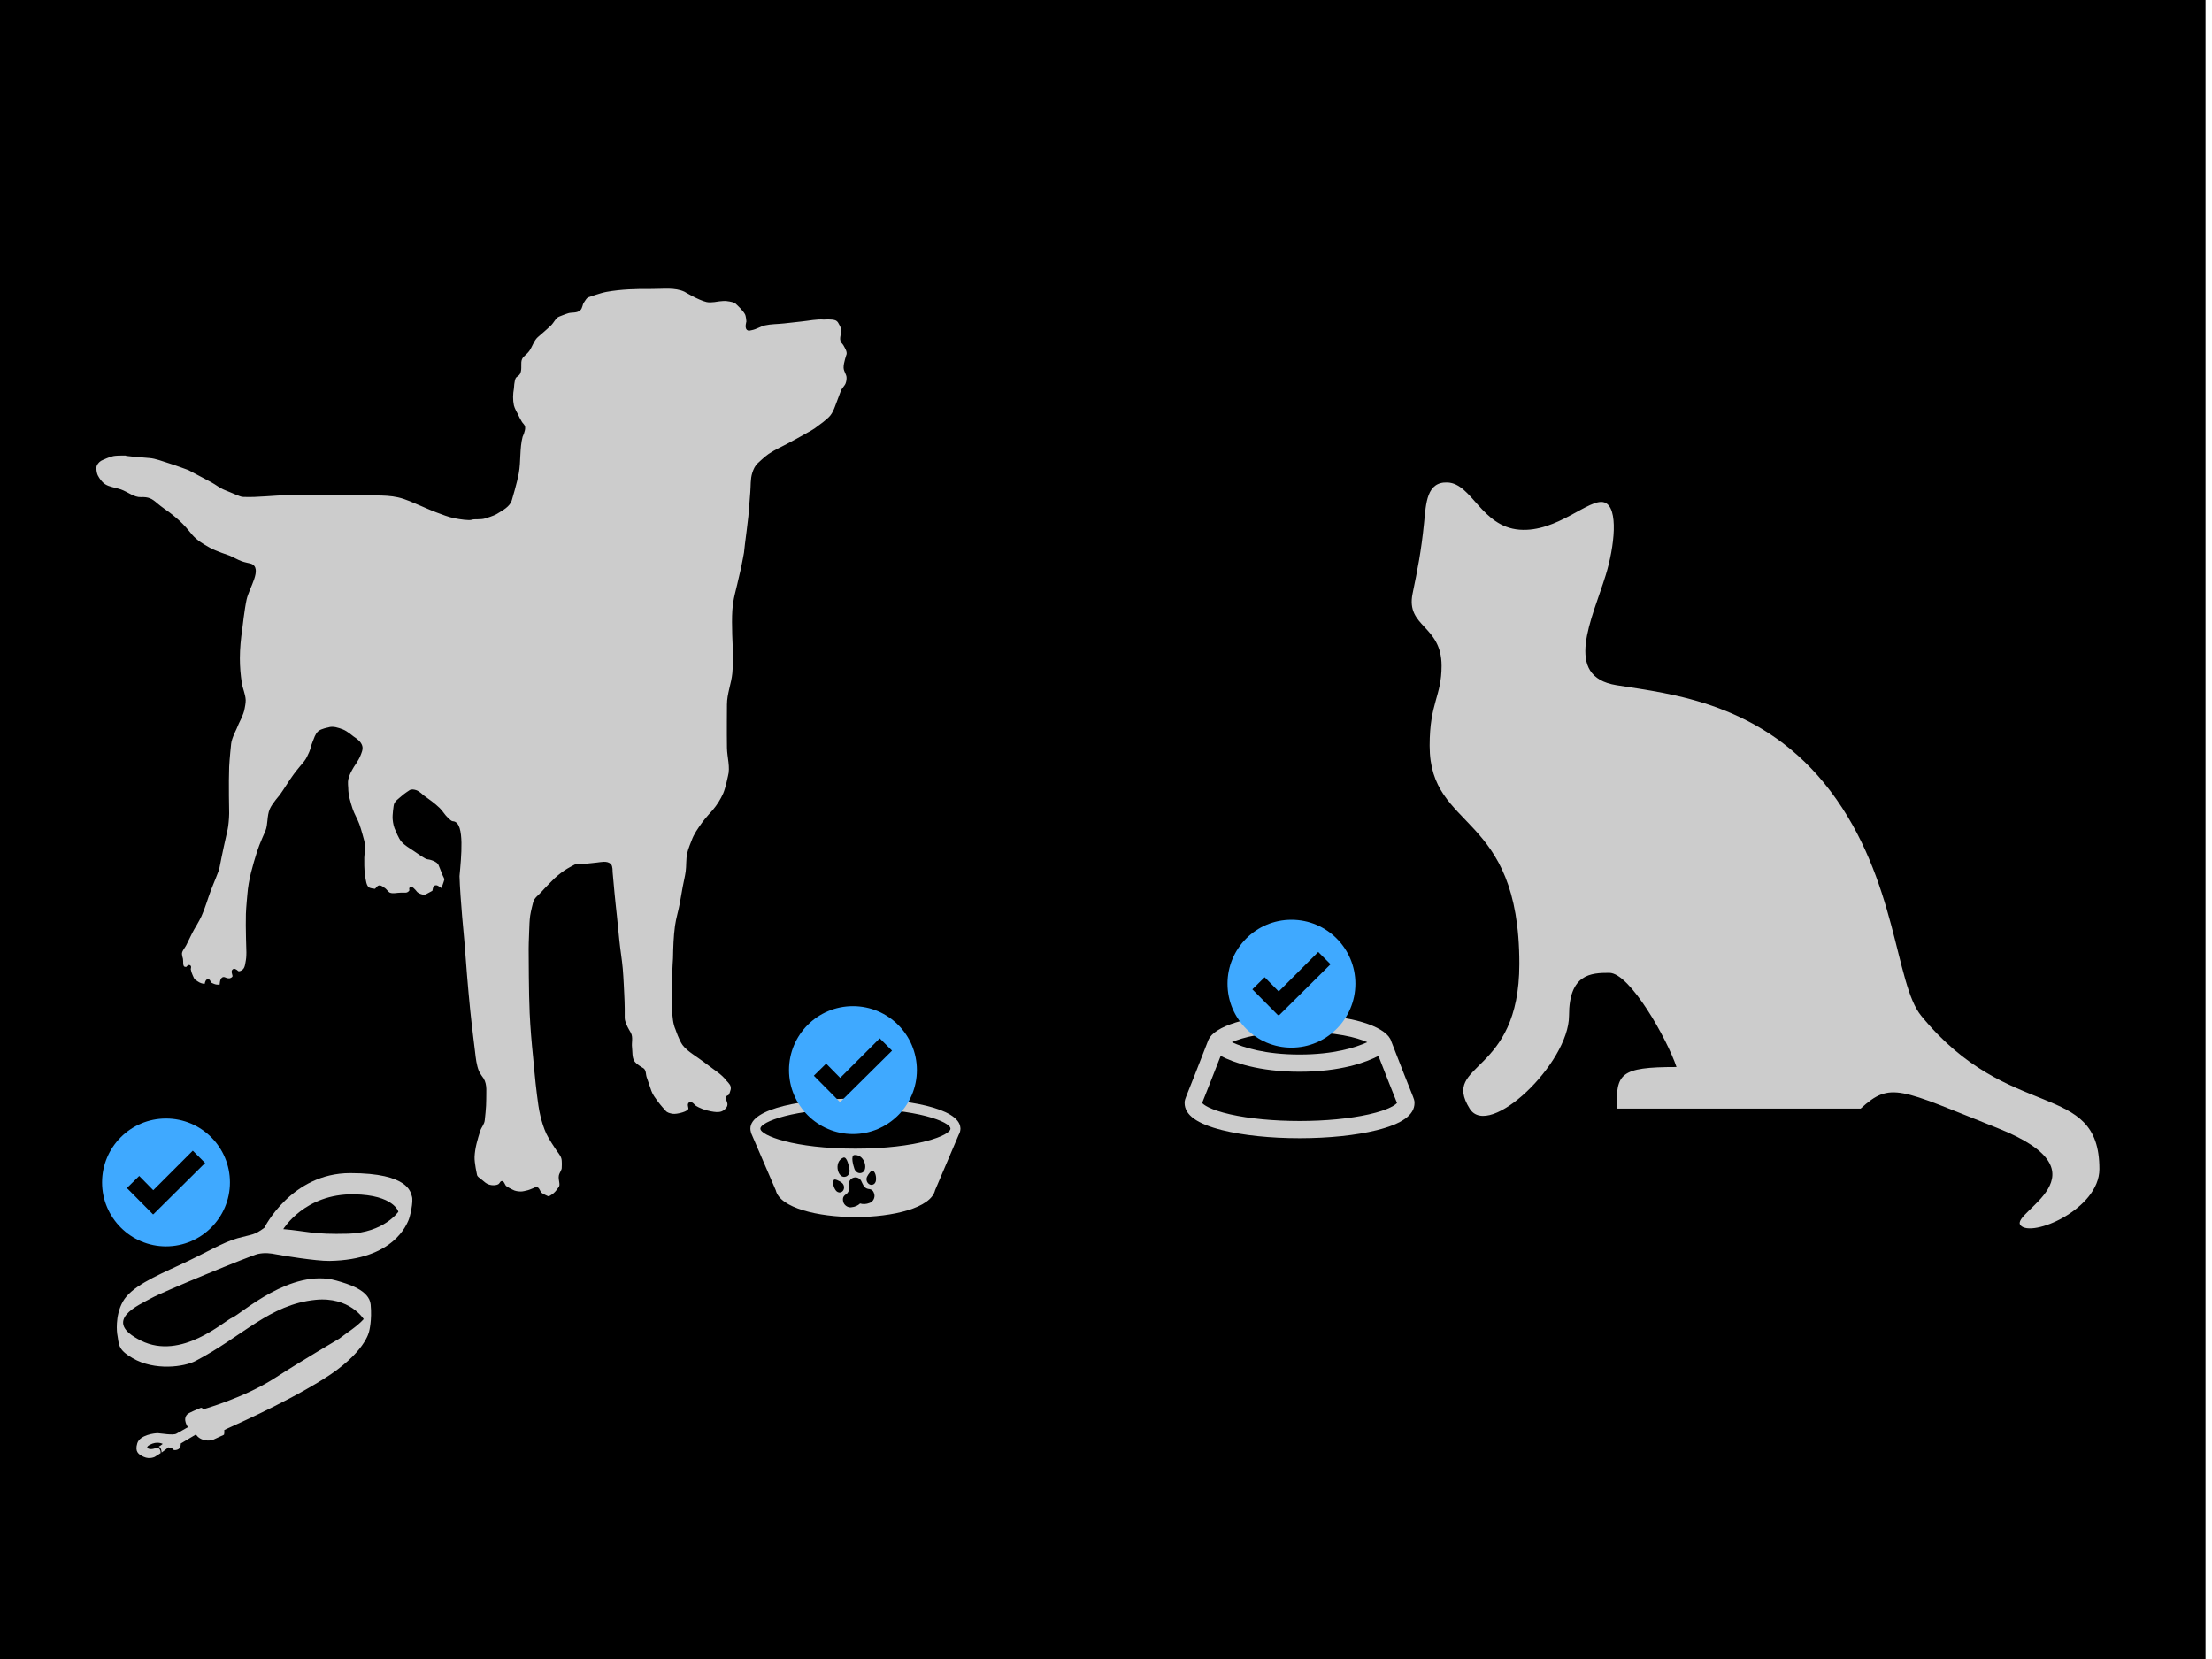
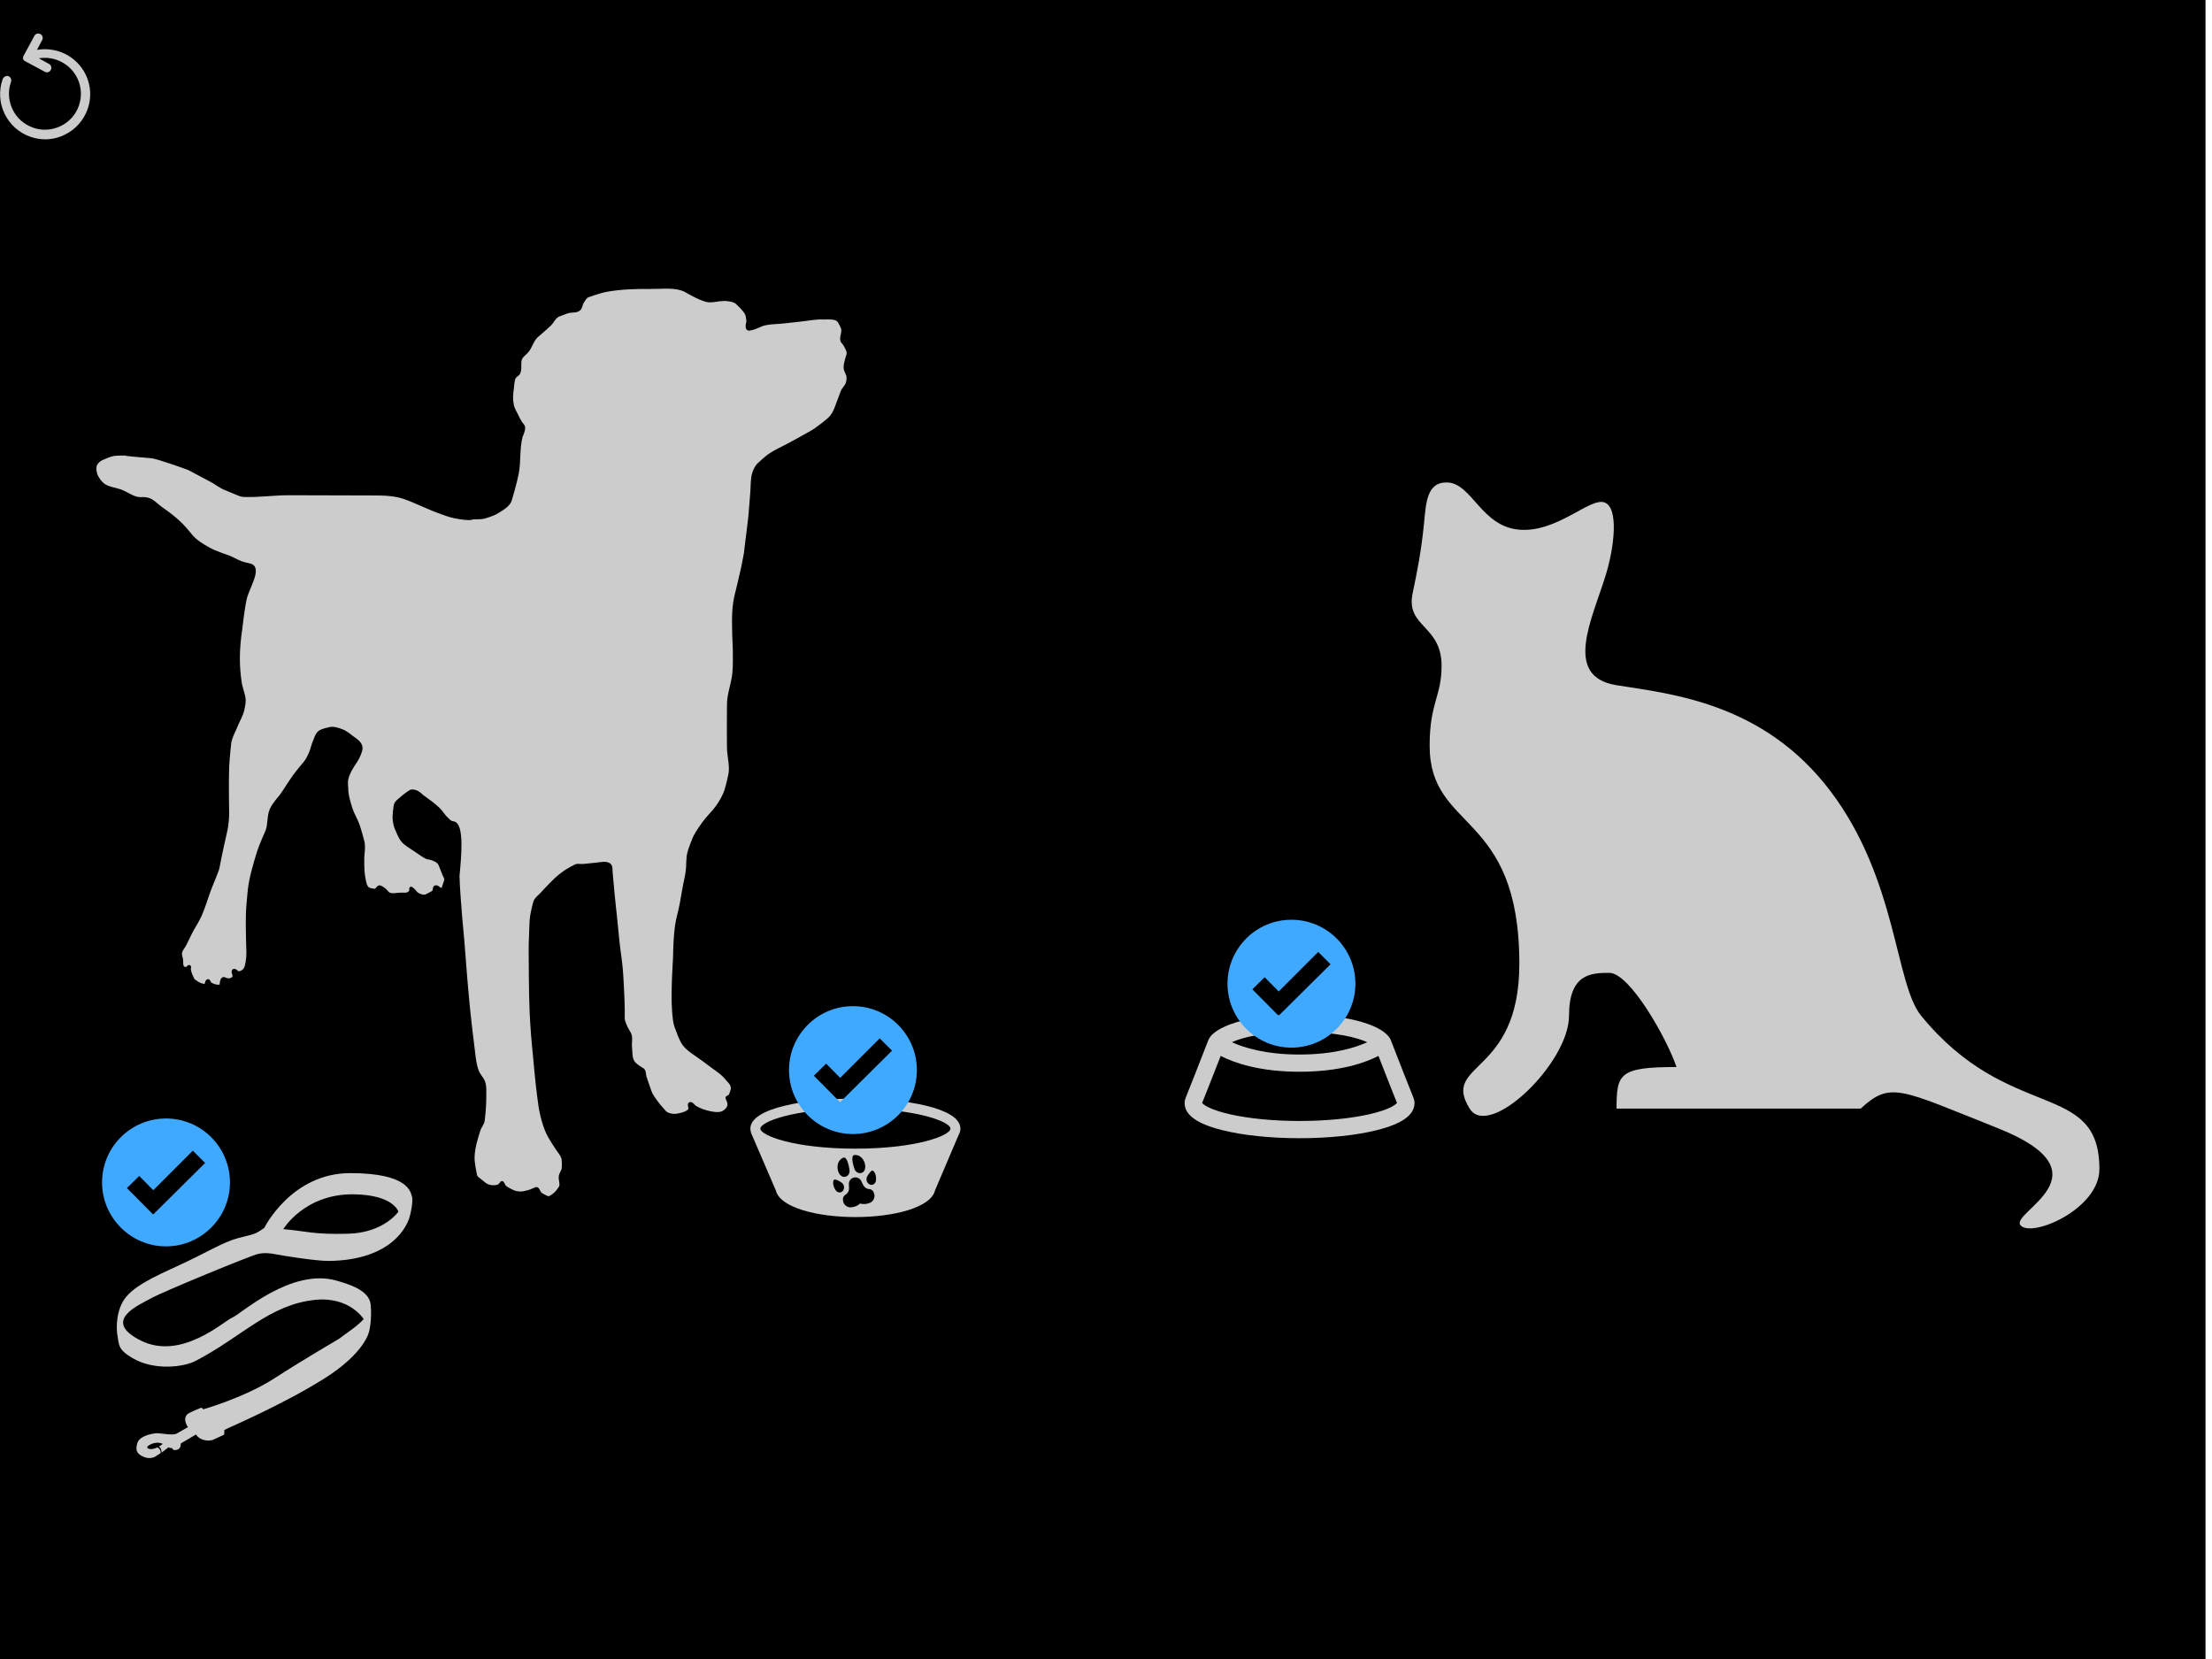
<svg xmlns="http://www.w3.org/2000/svg" version="1.1" baseProfile="full" width="1024px" height="768px" viewBox="0 0 1024 768" preserveAspectRatio="xMidYMid meet" id="svg_document" style="zoom: 0.5;">
  <defs id="svg_document_defs" />
  <g id="main_group">
    <rect x="-3px" height="768px" y="0px" id="background_rect" width="1024px" fill="#000" />
    <path id="dog" d="M212.087,405.544 c0.278,10.072 2.25,30.144 2.25,30.144 c0.795,10.656 1.632,21.311 2.699,31.943 c0.648,6.46 2.25,19.346 2.25,19.346 c0.353,3.038 0.671,6.155 1.8,8.998 c0.522,1.315 2.25,3.599 2.25,3.599 c1.681,2.689 1.05,6.277 1.125,9.448 c0.074,3.156 -0.675,9.448 -0.675,9.448 c-0.122,1.709 -1.502,3.092 -2.025,4.724 c-1.287,4.02 -2.53,8.155 -2.699,12.372 c-0.113,2.797 1.125,8.323 1.125,8.323 c0.178,1.315 1.698,2.054 2.699,2.924 c0.895,0.778 1.819,1.597 2.924,2.025 c1.058,0.409 2.245,0.557 3.374,0.45 c0.708,-0.067 1.441,-0.268 2.025,-0.675 c0.394,-0.275 0.9,-1.125 0.9,-1.125 c0.564,-0.705 1.098,1.456 1.8,2.025 c0.939,0.762 3.149,1.8 3.149,1.8 c1.2,0.686 2.667,0.863 4.049,0.9 c0.912,0.024 2.699,-0.45 2.699,-0.45 c0.538,-0.09 1.059,-0.27 1.575,-0.45 c0.92,-0.322 2.699,-1.125 2.699,-1.125 c1.029,-0.429 1.371,1.788 2.25,2.474 c0.872,0.682 2.924,1.575 2.924,1.575 c1.067,0.574 2.392,-0.641 3.374,-1.35 c1.036,-0.747 2.474,-2.924 2.474,-2.924 c1.212,-1.432 -0.129,-3.781 0.225,-5.624 c0.255,-1.328 1.417,-2.474 1.35,-3.824 c0,0 0.222,-3.066 -0.225,-4.499 c-0.551,-1.768 -1.972,-3.136 -2.924,-4.724 c0,0 -2.953,-4.365 -4.049,-6.749 c-1.189,-2.585 -2.019,-5.335 -2.699,-8.098 c-0.781,-3.172 -1.145,-6.434 -1.575,-9.673 c-0.773,-5.828 -1.8,-17.546 -1.8,-17.546 c-0.691,-6.734 -1.256,-13.484 -1.575,-20.246 c-0.424,-8.989 -0.45,-26.994 -0.45,-26.994 c-0.061,-3.674 0.069,-7.351 0.225,-11.023 c0.099,-2.327 0.121,-4.667 0.45,-6.973 c0.293,-2.053 1.35,-6.074 1.35,-6.074 c0.417,-1.875 2.334,-3.054 3.599,-4.499 c1.572,-1.796 4.949,-5.174 4.949,-5.174 c1.692,-1.769 3.616,-3.324 5.624,-4.724 c1.488,-1.037 4.724,-2.699 4.724,-2.699 c1.044,-0.596 2.401,-0.126 3.599,-0.225 c2.179,-0.181 6.524,-0.675 6.524,-0.675 c1.945,-0.201 4.376,-0.837 5.849,0.45 c0.808,0.707 0.675,3.149 0.675,3.149 l0.9,9.898 c0.328,3.604 0.757,7.198 1.125,10.798 c0.383,3.748 1.125,11.248 1.125,11.248 c0.436,4.359 1.186,8.684 1.575,13.047 c0.347,3.89 0.675,11.697 0.675,11.697 c0.13,2.247 0.187,4.498 0.225,6.749 c0.024,1.425 0,4.274 0,4.274 c0,1.164 0.475,2.291 0.9,3.374 c0.527,1.343 2.025,3.824 2.025,3.824 c0.985,1.86 0.202,4.208 0.45,6.299 c0.269,2.265 -0.029,4.782 1.125,6.749 c0.972,1.656 4.499,3.599 4.499,3.599 c0.982,0.785 0.732,2.405 1.125,3.599 c0.718,2.185 2.25,6.524 2.25,6.524 c0.658,1.909 1.971,3.535 3.149,5.174 c1.087,1.512 3.599,4.274 3.599,4.274 c0.844,1.002 2.305,1.378 3.599,1.575 c1.343,0.204 3.149,-0.225 4.049,-0.45 c0.9,-0.225 3.033,-0.818 3.824,-2.025 c0.536,-0.818 -0.654,-2.496 0.225,-2.924 c0.729,-0.355 2.025,1.35 2.025,1.35 c2.271,1.514 4.964,2.429 7.648,2.924 c1.696,0.313 3.552,0.587 5.174,0 c1.101,-0.399 2.077,-1.257 2.699,-2.25 c0.329,-0.524 0.474,-1.182 0.45,-1.8 c-0.036,-0.948 -0.9,-2.699 -0.9,-2.699 c-0.185,-0.556 1.006,-0.651 1.35,-1.125 c0.475,-0.653 0.9,-2.25 0.9,-2.25 c0.306,-0.766 0.261,-1.692 0,-2.474 c-0.356,-1.067 -2.025,-2.699 -2.025,-2.699 c-2.235,-2.98 -5.609,-4.91 -8.548,-7.198 c-2.332,-1.815 -7.198,-5.174 -7.198,-5.174 c-1.638,-1.178 -3.309,-2.42 -4.499,-4.049 c-1.505,-2.059 -3.149,-6.973 -3.149,-6.973 c-1.192,-2.641 -1.338,-5.661 -1.575,-8.548 c-0.662,-8.073 0.45,-24.295 0.45,-24.295 c0.092,-4.957 0.232,-9.934 0.9,-14.847 c0.485,-3.57 1.623,-7.024 2.25,-10.573 c0,0 0.879,-5.103 1.35,-7.648 c0.431,-2.328 1.029,-4.628 1.35,-6.973 c0.378,-2.758 0.103,-5.599 0.675,-8.323 c0.424,-2.019 2.025,-5.849 2.025,-5.849 c1.022,-2.953 2.921,-5.546 4.724,-8.098 c1.474,-2.086 4.949,-5.849 4.949,-5.849 c2.002,-2.366 3.696,-5.038 4.949,-7.873 c1.132,-2.563 2.25,-8.098 2.25,-8.098 c1.185,-4.265 -0.375,-8.846 -0.45,-13.272 c-0.113,-6.673 0,-20.021 0,-20.021 c0,-4.869 2.012,-9.55 2.474,-14.397 c0.356,-3.733 0.272,-7.498 0.225,-11.248 c0,0 -0.633,-11.861 -0.225,-17.771 c0.172,-2.497 0.549,-4.988 1.125,-7.423 c0,0 2.034,-8.229 2.924,-12.372 c0.497,-2.315 1.35,-6.974 1.35,-6.974 c0,0 0.292,-2.7 0.45,-4.049 c0.5,-4.277 1.14,-8.538 1.575,-12.822 c0.379,-3.742 0.558,-7.502 0.9,-11.248 c0.267,-2.928 -0.007,-5.977 0.9,-8.773 c0.508,-1.566 1.225,-3.203 2.474,-4.274 c0,0 3.018,-2.87 4.724,-4.049 c2.954,-2.042 6.299,-3.448 9.448,-5.174 c2.325,-1.274 4.684,-2.487 6.974,-3.824 c2.21,-1.291 4.57,-2.396 6.524,-4.049 c0,0 4.25,-2.958 5.849,-4.949 c1.008,-1.255 1.684,-2.767 2.25,-4.274 l2.699,-7.198 c0.497,-1.325 1.764,-2.27 2.25,-3.599 c0.364,-0.996 0.537,-2.092 0.45,-3.149 c-0.122,-1.489 -1.285,-2.781 -1.35,-4.274 c-0.09,-2.072 1.35,-6.074 1.35,-6.074 c0.36,-1.62 -0.781,-3.266 -1.575,-4.724 c-0.229,-0.422 -0.9,-1.125 -0.9,-1.125 c-1.265,-1.581 0.434,-4.096 0,-6.074 c-0.23,-1.049 -1.35,-2.924 -1.35,-2.924 c-0.311,-0.674 -0.901,-1.263 -1.575,-1.575 c-1.707,-0.788 -5.624,-0.45 -5.624,-0.45 c-3.526,-0.282 -7.053,0.555 -10.573,0.9 c-2.703,0.265 -8.098,0.9 -8.098,0.9 c-2.922,0.325 -5.906,0.251 -8.773,0.9 c-2.174,0.492 -4.102,1.869 -6.299,2.25 c-0.517,0.09 -1.204,0.371 -1.575,0 c-0.795,-0.795 0,-3.374 0,-3.374 c0,0 -0.147,-2.498 -0.675,-3.599 c-0.896,-1.87 -4.049,-4.724 -4.049,-4.724 c-1.142,-1.333 -3.21,-1.562 -4.949,-1.8 c-1.937,-0.265 -5.849,0.45 -5.849,0.45 c-1.121,0.086 -2.276,0.244 -3.374,0 c-3.635,-0.806 -10.123,-4.724 -10.123,-4.724 c-4.706,-2.196 -10.329,-1.292 -15.522,-1.35 c-6.988,-0.078 -14.041,0.121 -20.921,1.35 c-2.849,0.509 -8.323,2.474 -8.323,2.474 c-1.272,0.378 -1.96,1.823 -2.699,2.924 c-0.692,1.031 -0.605,2.599 -1.575,3.374 c-1.379,1.102 -3.479,0.631 -5.174,1.125 c-1.458,0.425 -4.274,1.575 -4.274,1.575 c-1.842,0.678 -2.64,2.909 -4.049,4.274 c-1.946,1.885 -6.074,5.399 -6.074,5.399 c-1.913,1.7 -2.779,4.814 -4.049,6.524 c-1.271,1.709 -2.669,2.277 -3.374,3.824 c-0.941,2.065 0.106,4.714 -0.9,6.749 c-0.423,0.856 -1.582,1.179 -2.025,2.025 c-0.778,1.485 -0.9,4.949 -0.9,4.949 c-0.483,2.656 -0.56,5.458 0,8.098 c0.307,1.445 1.8,4.049 1.8,4.049 c0.586,1.318 1.286,2.585 2.025,3.824 c0.415,0.697 1.216,1.225 1.35,2.025 c0.242,1.453 -1.125,4.274 -1.125,4.274 c-1.458,5.542 -0.778,11.458 -1.8,17.096 c-0.746,4.116 -3.149,12.147 -3.149,12.147 c-0.746,2.876 -4.008,4.492 -6.524,6.074 c-1.568,0.986 -5.174,2.025 -5.174,2.025 c-1.966,0.769 -5.174,0.225 -6.299,0.675 c-1.125,0.45 -5.292,-0.153 -7.873,-0.675 c-2.859,-0.578 -5.589,-1.685 -8.323,-2.699 c-2.363,-0.877 -6.974,-2.924 -6.974,-2.924 c-3.545,-1.487 -7.049,-3.2 -10.798,-4.049 c-3.377,-0.765 -6.886,-0.89 -10.348,-0.9 l-40.154,-0.112 c-7.169,-0.02 -14.358,1.108 -21.483,0.787 c-1.144,-0.051 -4.724,-1.8 -7.648,-2.924 c-2.924,-1.125 -4.466,-2.61 -6.749,-3.824 l-10.573,-5.624 c0,0 0,0 0,0 c0,0 -5.962,-2.212 -8.998,-3.149 c-3.041,-0.939 -6.299,-2.25 -9.223,-2.474 c-2.924,-0.225 -13.817,-1.125 -10.348,-1.125 c1.182,0 -4.223,-0.189 -6.524,0.225 c-1.728,0.311 -4.949,1.8 -4.949,1.8 c-1.346,0.49 -2.577,1.611 -3.149,2.924 c-0.51,1.168 -0.27,2.578 0,3.824 c0.192,0.885 0.623,1.72 1.125,2.474 c0.794,1.192 1.72,2.374 2.924,3.149 c2.193,1.412 4.967,1.598 7.423,2.474 c3.174,1.133 6.141,3.735 9.448,3.599 c3.379,-0.138 4.751,0.548 7.198,2.699 c1.688,1.483 5.399,4.049 5.399,4.049 c2.212,1.659 4.336,3.45 6.299,5.399 c1.622,1.61 4.499,5.174 4.499,5.174 c2.254,2.592 5.318,4.411 8.323,6.074 c2.826,1.564 8.998,3.599 8.998,3.599 c1.994,0.797 3.826,1.979 5.849,2.699 c1.276,0.454 3.937,1.012 3.937,1.012 c5.307,1.365 -0.947,10.51 -2.137,15.859 c-1.004,4.513 -2.025,13.722 -2.025,13.722 c-0.67,4.54 -1.117,9.133 -1.125,13.722 c-0.006,3.836 0.321,7.681 0.9,11.473 c0.406,2.661 1.665,5.185 1.8,7.873 c0.061,1.208 -0.45,3.599 -0.45,3.599 c-0.359,2.874 -2.924,7.198 -3.149,8.098 c-0.225,0.9 -2.892,5.522 -3.149,8.548 c0,0 -0.75,7.039 -0.9,10.573 c-0.305,7.192 0,21.595 0,21.595 c0,2.41 -0.45,6.299 -0.675,7.198 c-0.225,0.9 -1.575,7.198 -1.8,8.098 c-0.225,0.9 -1.8,8.548 -2.025,9.898 c-0.225,1.35 -2.727,7.038 -4.049,10.573 c-1.455,3.888 -2.548,7.922 -4.274,11.697 c-0.963,2.106 -3.374,6.074 -3.374,6.074 c-1.303,2.345 -2.372,4.813 -3.599,7.198 c-0.66,1.282 -1.785,2.402 -2.025,3.824 c-0.164,0.973 0.45,2.924 0.45,2.924 c0.197,1.279 -0.171,2.844 0.675,3.824 c0.31,0.359 1.35,0.45 1.35,0.45 c0.574,0.191 1.052,-1.203 1.575,-0.9 c0.389,0.226 -0.067,0.905 0,1.35 c0.152,1.009 0.472,1.998 0.9,2.924 c0.41,0.888 0.73,1.982 1.575,2.474 c0,0 1.694,1.303 2.699,1.575 c0.796,0.215 2.106,0.738 2.474,0 c0,0 0.234,-1.718 0.9,-1.8 c0.686,-0.084 0.7,1.338 1.35,1.575 c0,0 1.656,0.838 2.474,0.9 c0.819,0.062 2.025,0.281 2.25,-0.45 c0,0 0.018,-2.412 0.9,-2.924 c0.598,-0.348 1.333,0.45 2.025,0.45 c0,0 0.921,0.137 1.35,0 c0.614,-0.197 1.28,-0.551 1.575,-1.125 c0.48,-0.933 -0.893,-2.597 0,-3.149 c0.571,-0.353 1.8,0.9 1.8,0.9 c0.912,0.456 2.195,-0.187 2.924,-0.9 c1.187,-1.16 1.258,-3.095 1.575,-4.724 c0.229,-1.18 0.225,-3.599 0.225,-3.599 c0,0 -0.409,-11.85 -0.225,-17.771 c0.094,-3.006 0.675,-8.998 0.675,-8.998 c0.506,-6.748 2.473,-13.339 4.499,-19.796 c1.017,-3.242 3.824,-9.448 3.824,-9.448 c1.291,-3.19 0.657,-6.965 2.025,-10.123 c1.026,-2.368 4.499,-6.299 4.499,-6.299 c2.26,-3.165 4.212,-6.545 6.524,-9.673 c1.489,-2.016 4.724,-5.849 4.724,-5.849 c1.075,-1.331 1.789,-2.931 2.474,-4.499 c0.665,-1.521 0.925,-3.197 1.575,-4.724 c0.696,-1.636 1.139,-3.551 2.474,-4.724 c1.141,-1.002 4.274,-1.575 4.274,-1.575 c2.06,-0.759 4.471,0.121 6.524,0.9 c1.769,0.671 4.724,3.149 4.724,3.149 c1.545,1.03 3.321,2.262 3.824,4.049 c0.395,1.401 -0.372,2.917 -0.9,4.274 c-0.694,1.786 -2.924,4.949 -2.924,4.949 c-1.127,1.907 -2.239,3.906 -2.699,6.074 c-0.28,1.32 0,4.049 0,4.049 c0,3.294 1.022,6.535 2.025,9.673 c0.797,2.495 2.253,4.737 3.149,7.198 c0.909,2.497 2.25,7.648 2.25,7.648 c0.719,2.446 0,6.524 0,7.648 c0,1.125 -0.124,6.05 0.45,8.998 c0.349,1.792 0.473,3.92 1.8,5.174 c0.793,0.75 3.149,0.9 3.149,0.9 c0.88,0.251 1.337,-1.507 2.25,-1.575 c0.669,-0.049 1.8,0.9 1.8,0.9 c1.142,0.571 1.725,2.035 2.924,2.474 c1.619,0.593 3.449,0 5.174,0 c0.75,0 2.25,0 2.25,0 c0.874,0 1.819,-0.589 2.25,-1.35 c0.185,-0.326 0,-1.125 0,-1.125 c0,-1.02 1.8,0.9 2.474,1.8 c0.675,0.9 3.443,2.16 4.949,1.35 l2.924,-1.575 c0.798,-0.43 0.29,-2.121 1.125,-2.474 c1.026,-0.435 2.115,1.54 3.149,1.125 c0.467,-0.188 0.482,-0.885 0.675,-1.35 c0.363,-0.876 0.9,-2.699 0.9,-2.699 c0.323,-0.968 -0.56,-1.963 -0.9,-2.924 c-0.538,-1.523 -1.8,-4.499 -1.8,-4.499 c-0.76,-1.9 -4.499,-2.924 -5.399,-2.924 c-0.9,0 -4.268,-2.442 -6.299,-3.824 c-1.946,-1.325 -4.104,-2.476 -5.624,-4.274 c-1.147,-1.358 -2.474,-4.724 -2.474,-4.724 c-0.827,-1.579 -1.188,-3.399 -1.35,-5.174 c-0.184,-2.022 0.45,-6.074 0.45,-6.074 c0.138,-1.857 2.239,-3.002 3.599,-4.274 c1.019,-0.953 3.374,-2.474 3.374,-2.474 c0.726,-0.532 1.843,-0.275 2.699,0 c1.229,0.394 3.149,2.25 3.149,2.25 c2.563,1.831 5.155,3.663 7.423,5.849 c1.417,1.366 2.354,3.191 3.824,4.499 c0.808,0.719 1.643,1.748 2.699,1.8 c4.912,0.238 3.249,16.284 2.474,24.745 z" style="fill:#ccc;fill-opacity:1;stroke:#000;stroke-width:1.26px;stroke-linecap:butt;stroke-linejoin:miter;stroke-opacity:1" />
    <path id="cat" d="M861.349,513.205 L748.349,513.205 C748.349,497.141 749.496,493.955 776.099,493.955 C771.849,481.205 754.574,450.358 744.974,450.358 C736.481,450.358 726.349,450.826 726.349,470.205 C726.349,492.205 689.326,527.675 680.349,513.205 C666.97,491.639 703.349,498.215 703.349,446.205 C703.349,375.051 661.824,385.181 661.824,345.205 C661.824,325.205 667.349,322.504 667.349,308.205 C667.349,289.307 650.701,290.404 653.94,274.735 C656.177,263.912 657.928,255.232 659.233,242.144 C660.159,232.857 660.454,222.959 670.1,223.357 C681.433,223.825 685.733,243.774 703.349,245.205 C720.93,246.632 735.92,230.238 742.724,232.58 C749.471,234.901 747.349,253.205 743.349,266.205 C737.062,286.637 723.349,313.205 748.349,317.205 C773.349,321.205 816.349,325.205 847.349,366.205 C878.349,407.205 877.205,455.321 889.349,470.205 C930.107,520.155 971.874,499.646 971.874,541.205 C971.874,559.81 940.349,573.205 935.349,567.205 C930.349,561.205 977.834,543.326 924.703,522.205 C879.311,504.16 875.259,500.477 861.349,513.205 z" style="fill:#ccc; fill-opacity:1; fill-rule:evenodd; stroke:none; stroke-width:1px; stroke-linecap:butt; stroke-linejoin:miter; stroke-opacity:1;" />
    <path id="catbowl" d="M653.193,505.321 c-1.292,-3.225 -3.97,-9.916 -9.241,-23.534 c-0.1,-0.344 -0.252,-0.677 -0.449,-0.991 c-3.037,-5.466 -17.063,-11.085 -41.897,-11.085 c-25.382,0 -39.473,5.87 -42.081,11.447 c-0.049,0.099 -0.096,0.199 -0.137,0.301 c-0.004,0.01 -0.009,0.02 -0.013,0.029 C554.03,495.31 551.322,502.072 550.021,505.321 C548.489,509.149 548.397,509.379 548.397,510.614 c0,5.524 5.703,9.636 17.437,12.569 c9.604,2.401 22.309,3.723 35.773,3.723 s26.169,-1.322 35.773,-3.723 c11.733,-2.933 17.437,-7.044 17.437,-12.569 C654.818,509.379 654.726,509.149 653.193,505.321 z M632.944,482.463 c-5.32,2.443 -15.407,5.708 -31.337,5.708 c-15.932,0 -26.017,-3.266 -31.336,-5.708 c4.759,-2.134 14.428,-4.781 31.336,-4.781 C618.515,477.682 628.185,480.328 632.944,482.463 z M633.647,515.876 c-8.767,1.972 -20.146,3.058 -32.04,3.058 s-23.273,-1.086 -32.04,-3.058 c-9.728,-2.188 -12.431,-4.542 -13.067,-5.275 c0.199,-0.512 0.517,-1.306 0.921,-2.317 c1.159,-2.893 3.428,-8.564 7.666,-19.473 c5.829,3.008 17.509,7.331 36.52,7.331 c19.011,0 30.69,-4.323 36.519,-7.331 c4.238,10.909 6.508,16.58 7.667,19.473 c0.405,1.011 0.722,1.805 0.921,2.317 C646.079,511.335 643.375,513.688 633.647,515.876 z" fill="#ccc" />
    <path id="dogbowl" d="M444.616,522.374 c-0.003,-0.062 -0.007,-0.12 -0.016,-0.178 C444.109,512.848 419.187,508.583 396,508.583 c-23.419,0 -48.625,4.348 -48.625,13.892 c0,0.518 0.088,1.018 0.232,1.505 c0.015,0.178 0.046,0.355 0.104,0.532 l11.426,26.52 C361.075,559.168 378.634,563.417 396,563.417 c17.389,0 34.969,-4.26 36.869,-12.416 l10.96,-25.729 c0.457,-0.782 0.717,-1.607 0.771,-2.479 c0.006,-0.056 0.009,-0.111 0.013,-0.167 c0,-0.05 0.012,-0.1 0.012,-0.151 C444.625,522.441 444.617,522.408 444.616,522.374 z M389.12,551.971 c-0.886,0.212 -1.794,-0.231 -2.319,-1.043 c-0.99,-1.445 -1.545,-3.63 -0.74,-4.76 c0.384,-0.543 2.761,0.646 3.581,1.32 c0.483,0.348 0.861,0.895 1.02,1.559 C390.979,550.385 390.289,551.692 389.12,551.971 z M390.353,535.924 c1.824,-0.776 2.745,4.4 2.917,5.703 c0.169,1.277 -0.428,2.528 -1.521,2.992 C387.959,546.234 385.62,537.941 390.353,535.924 z M402.667,556.838 c-1.734,0.701 -3.221,0.679 -4.512,0.296 c-0.98,0.923 -2.298,1.613 -4.161,1.769 c-1.658,0.188 -3.279,-1.084 -3.629,-2.55 c-0.43,-1.805 0.032,-2.721 1.501,-3.623 c1.719,-1.475 1.035,-3.182 1.11,-4.805 c0.062,-1.312 0.979,-2.479 2.321,-2.798 c1.37,-0.324 2.744,0.338 3.371,1.526 c0.788,1.49 1.144,3.243 3.158,3.718 c1.726,0.17 2.492,0.714 2.931,2.556 C405.107,554.4 404.231,556.26 402.667,556.838 z M395.569,534.683 c5.134,-0.33 6.78,8.128 2.669,8.392 c-1.186,0.077 -2.279,-0.769 -2.705,-1.987 C395.1,539.848 393.591,534.812 395.569,534.683 z M405.498,546.479 c-0.104,0.961 -0.716,1.765 -1.602,1.977 c-1.169,0.277 -2.375,-0.58 -2.692,-1.918 c-0.159,-0.664 -0.067,-1.322 0.209,-1.852 c0.428,-0.969 2.014,-3.102 2.602,-2.79 C405.241,542.545 405.731,544.743 405.498,546.479 z M396,531.74 c-28.465,0 -43.994,-6.12 -43.994,-9.265 c0,-3.143 15.529,-9.261 43.994,-9.261 c28.465,0 43.994,6.119 43.994,9.261 C439.994,525.62 424.465,531.74 396,531.74 z" fill="#ccc" />
    <path id="dogleash" d="M73.498,669.695 c0.582,-0.331 1.195,-0.748 1.835,-1.27 c0,0 -2.528,-1.486 -6.063,0.445 c-2.362,1.292 -0.445,2.006 0.713,1.963 c0.705,-0.029 1.703,-0.234 2.876,-0.802 h0 c0,0 1.718,0.713 1.492,2.676 l-2.719,1.738 c0,0 -2.362,1.204 -5.039,0 s-4.191,-2.496 -3.033,-6.331 s8.114,-4.725 9.629,-4.636 s6.999,1.07 8.471,0.223 l5.35,-3.033 c0,0 -2.622,-3.487 -0.357,-5.886 c0.836,-0.887 5.255,-2.565 6.151,-2.987 c0.759,-0.357 1.25,0.625 1.25,0.625 s19.033,-5.327 33.185,-14.491 c12.482,-8.083 29.838,-18.24 29.838,-18.24 c3.803,-2.973 7.9,-5.352 11.293,-9.036 c0,0 -6.502,-10.511 -22.348,-8.916 c-21.281,2.14 -33.533,16.811 -55.516,28.294 c-5.23,2.733 -18.842,4.696 -29.125,-1.307 c-7.133,-4.163 -6.183,-6.303 -7.133,-11.295 c0,0 -1.19,-8.083 2.616,-14.859 s14.502,-11.532 26.391,-16.999 s19.852,-10.462 26.748,-12.363 s7.609,-1.304 12.363,-4.819 c0,0 12.482,-25.321 39.767,-25.321 s27.926,9.042 28.531,10.699 C191.506,556.084 189.768,563.573 189.055,565 s-6.559,18.249 -36.557,18.725 c-6.063,0.097 -21.935,-2.496 -24.608,-3.033 s-5.35,-0.893 -8.559,-0.18 S75.287,597.99 69.937,601.02 S46.576,611.363 65.301,620.636 s38.34,-9.096 42.263,-10.699 s27.17,-23.062 48.146,-17.119 c5.555,1.575 15.224,4.431 15.872,11.056 c0.713,7.313 -0.713,12.482 -0.713,12.482 s-1.743,9.994 -21.221,22.112 c-20.06,12.482 -44.403,22.648 -45.83,23.538 c0,0 0.134,1.472 -0.134,2.185 l-5.127,2.362 c0,0 -1.872,0.713 -4.368,0 s-3.478,-2.496 -3.478,-2.496 l-7.044,4.191 c0,0 0.268,2.274 -1.606,2.853 s-2.14,-0.268 -2.408,-0.759 c0,0 -1.07,0.134 -1.606,-0.357 l-3.21,2.451 C74.842,672.437 74.745,670.094 73.498,669.695 L73.498,669.695  z M161.254,571.123 c16.497,-0.454 23.162,-10.191 23.162,-10.191 s-2.046,-7.746 -20.511,-8.049 c-22.868,-0.374 -32.771,16.12 -32.771,16.12 C141.879,569.907 144.757,571.576 161.254,571.123  z " fill="#ccc" />
    <path id="sensor.dogfed_time" d="M394.85,465.783 c-16.4,0 -29.6,13.3 -29.6,29.6 c0,16.3 13.3,29.6 29.6,29.6 c16.3,0 29.6,-13.3 29.6,-29.6 c0,-16.3 -13.2,-29.6 -29.6,-29.6  z m-5.7,44.2 v0 l-0.3,0.2 l-12.1,-12.2 l5.7,-5.6 l6.5,6.6 l18.3,-18.3 l5.7,5.7  z " visibility="visible" fill="#3FA9FF" />
    <path id="sensor.catfed_time" d="M597.85,425.783 c-16.4,0 -29.6,13.3 -29.6,29.6 c0,16.3 13.3,29.6 29.6,29.6 c16.3,0 29.6,-13.3 29.6,-29.6 c0,-16.3 -13.2,-29.6 -29.6,-29.6  z m-5.7,44.2 v0 l-0.3,0.2 l-12.1,-12.2 l5.7,-5.6 l6.5,6.6 l18.3,-18.3 l5.7,5.7  z " fill="#3FA9FF" />
    <path id="sensor.dogwalked_time" d="M76.85,517.783 c-16.4,0 -29.6,13.3 -29.6,29.6 c0,16.3 13.3,29.6 29.6,29.6 c16.3,0 29.6,-13.3 29.6,-29.6 c0,-16.3 -13.2,-29.6 -29.6,-29.6  z m-5.7,44.2 v0 l-0.3,0.2 l-12.1,-12.2 l5.7,-5.6 l6.5,6.6 l18.3,-18.3 l5.7,5.7  z " visibility="visible" fill="#3FA9FF" />
+     <path id="reset" d="M39.7,34.6c-4.2-8.7-13.6-13.1-22.6-11.5l2.4-4.5c0.6-1,0.2-2.3-0.8-2.8c-1-0.6-2.3-0.2-2.8,0.8L11,25.7  c0,0-1.1,1.8,0.6,2.6l9.1,4.9c0.3,0.2,0.7,0.3,1,0.3c0.7,0,1.5-0.4,1.8-1.1c0.6-1,0.2-2.3-0.8-2.8L18,27c7.1-1.2,14.5,2.4,17.8,9.2  c4,8.3,0.5,18.3-7.8,22.2c-4,1.9-8.5,2.2-12.7,0.7s-7.6-4.5-9.5-8.5s-2.2-8.5-0.7-12.7c0.4-1.1-0.2-2.3-1.3-2.7  c-1-0.2-2.2,0.4-2.6,1.5C-0.6,42-0.3,47.6,2.1,52.6S8.7,61.4,14,63.3c2.3,0.8,4.6,1.2,6.9,1.2c3.1,0,6.2-0.7,9-2.1  C40.3,57.4,44.7,44.9,39.7,34.6z" fill="#ccc" />
  </g>
</svg>
